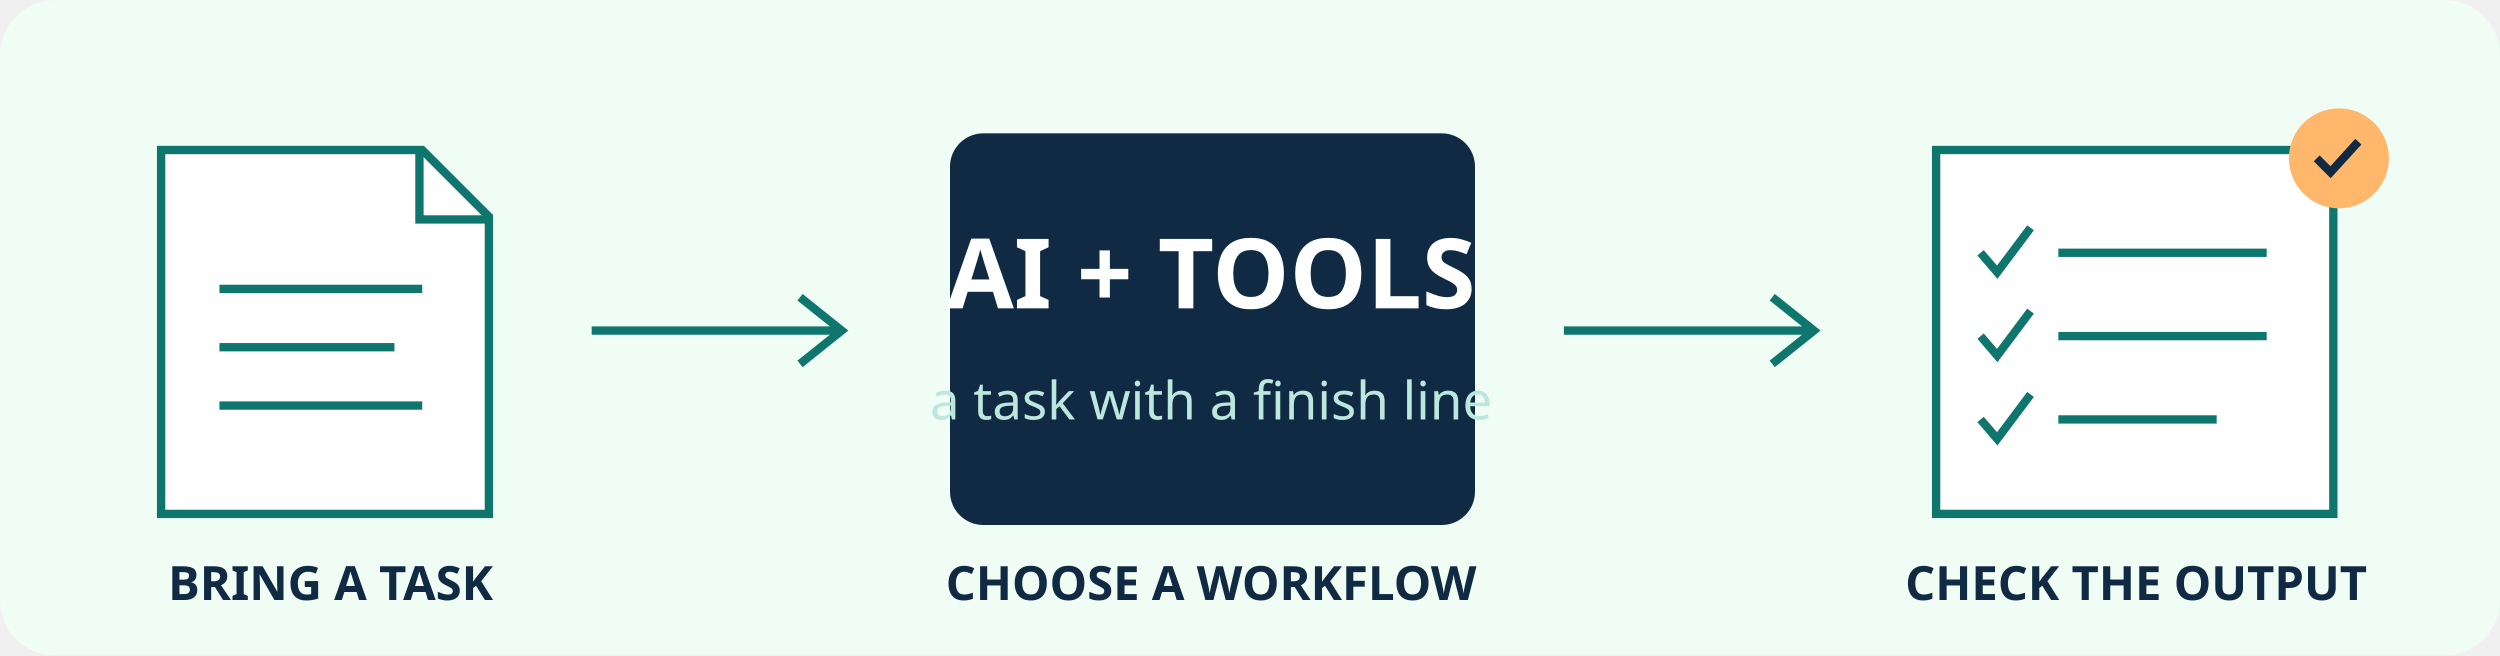
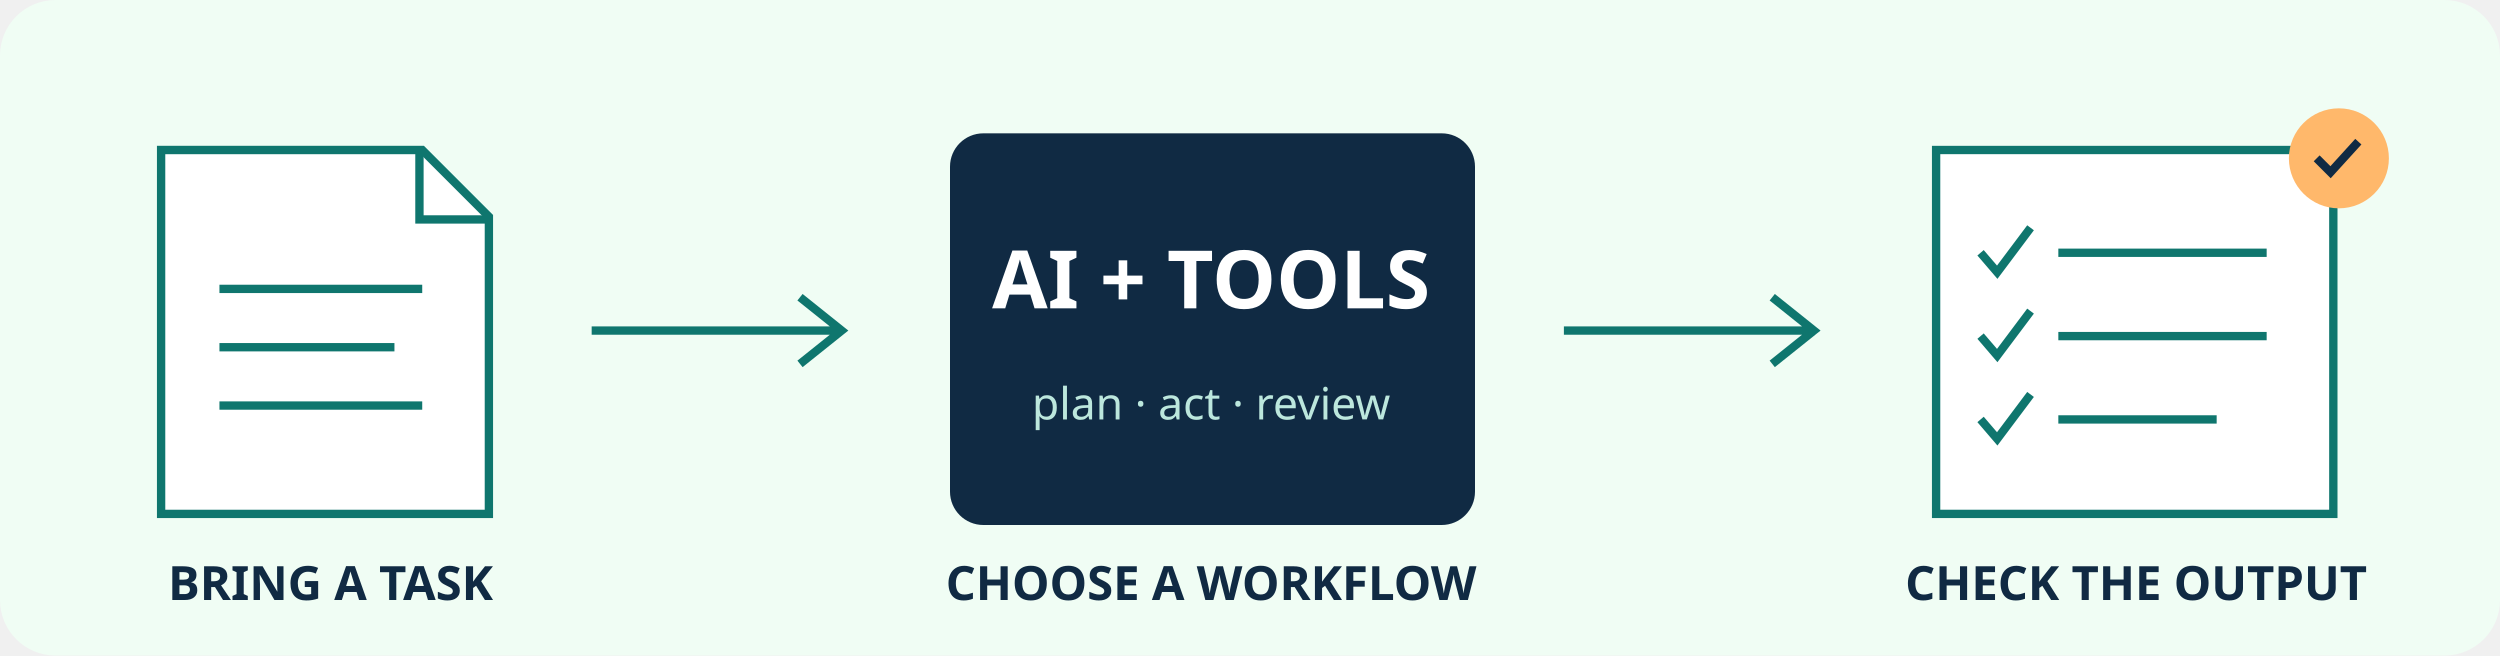
<svg xmlns="http://www.w3.org/2000/svg" width="900" height="236" viewBox="0 0 900 236" role="img" aria-labelledby="title desc">
  <rect width="900" height="236" rx="20" fill="#f0fdf4" />
  <g fill="none" stroke="#0f766e" stroke-width="3">
    <path d="M58 54h94l24 24v107H58Z" fill="white" />
    <path d="M151 54v25h25M79 104h73M79 125h63M79 146h73" />
    <path d="M213 119h90m-15-12 15 12-15 12" />
    <path d="M563 119h90m-15-12 15 12-15 12" />
  </g>
  <rect x="342" y="48" width="189" height="141" rx="12" fill="#102a43" />
  <g font-family="system-ui, sans-serif" text-anchor="middle">
-     <text x="436" y="111" fill="white" font-size="35" font-weight="700">AI + TOOLS</text>
-     <text x="436" y="151" fill="#bce7dd" font-size="19">a task with a finish line</text>
+     <text x="436" y="111" fill="white" font-size="29" font-weight="700">AI + TOOLS</text>
+     <text x="436" y="151" fill="#bce7dd" font-size="16">plan · act · review</text>
  </g>
  <path d="M697 54h143v131H697Z" fill="white" stroke="#0f766e" stroke-width="3" />
  <g stroke="#0f766e" stroke-width="3" fill="none">
    <path d="m713 91 6 7 12-16M741 91h75m-103 30 6 7 12-16M741 121h75m-103 30 6 7 12-16M741 151h57" />
  </g>
  <g font-family="system-ui, sans-serif" font-size="17" font-weight="650" fill="#102a43" text-anchor="middle">
    <text x="119" y="216">BRING A TASK</text>
    <text x="436" y="216">CHOOSE A WORKFLOW</text>
    <text x="769" y="216">CHECK THE OUTPUT</text>
  </g>
  <circle cx="842" cy="57" r="18" fill="#ffb86b" />
  <path d="m834 57 5 5 10-11" stroke="#102a43" stroke-width="3" fill="none" />
</svg>
